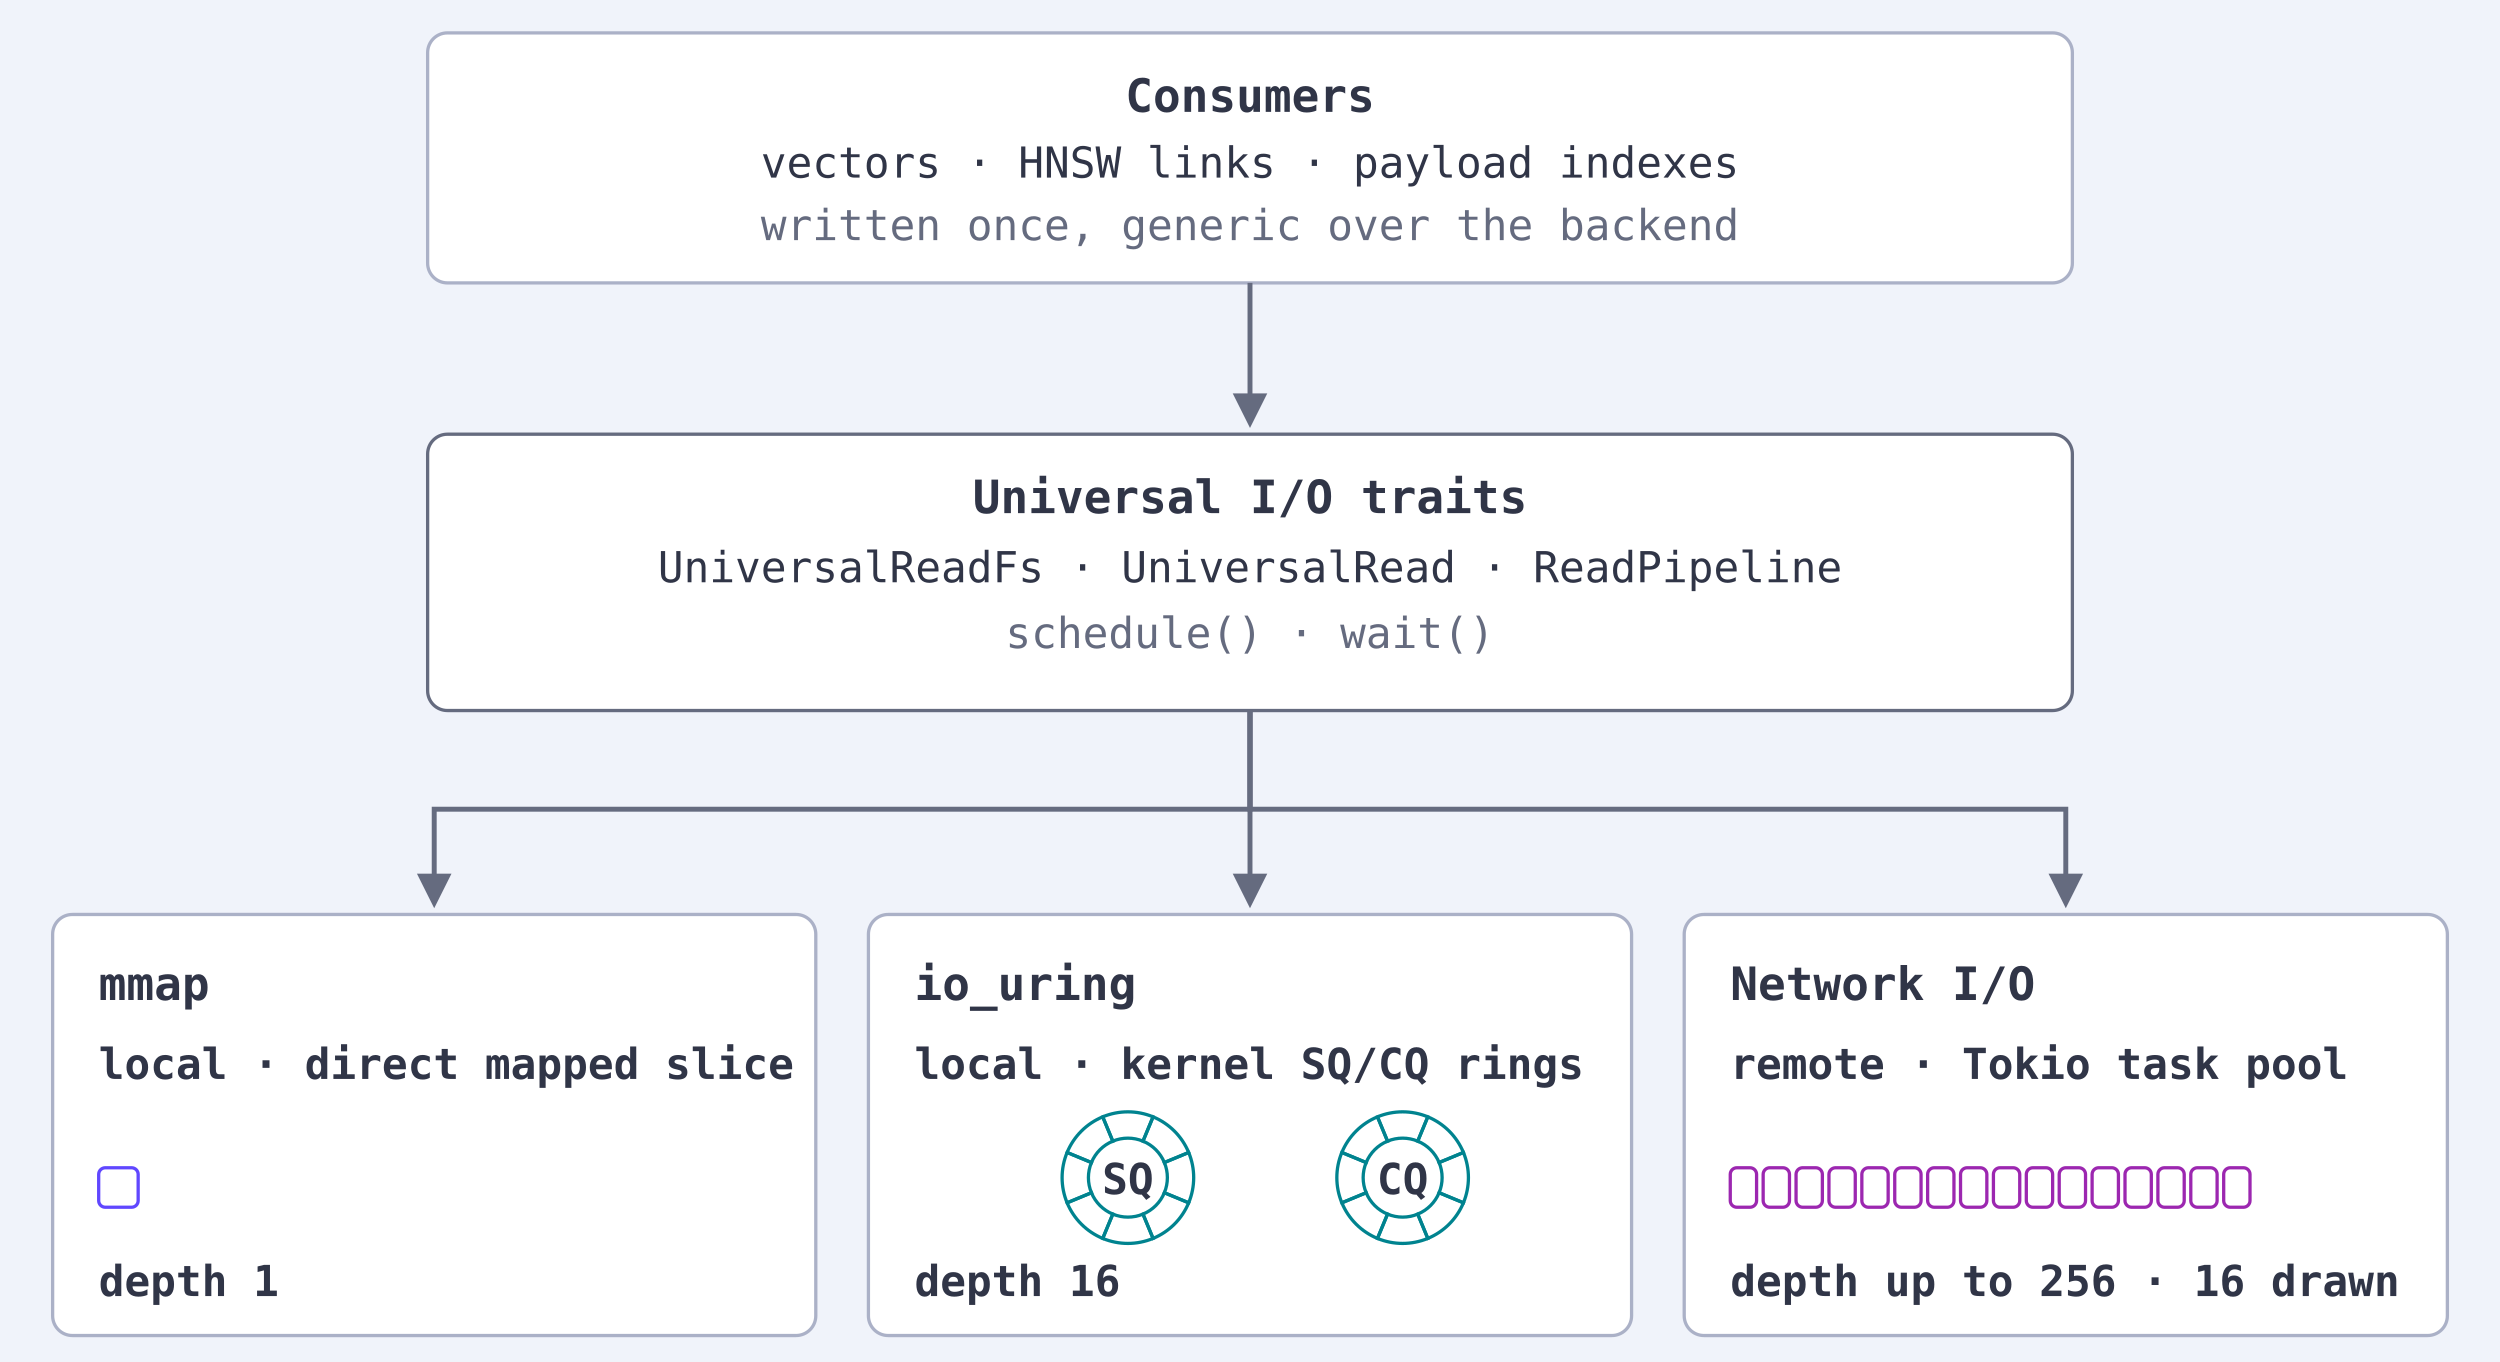
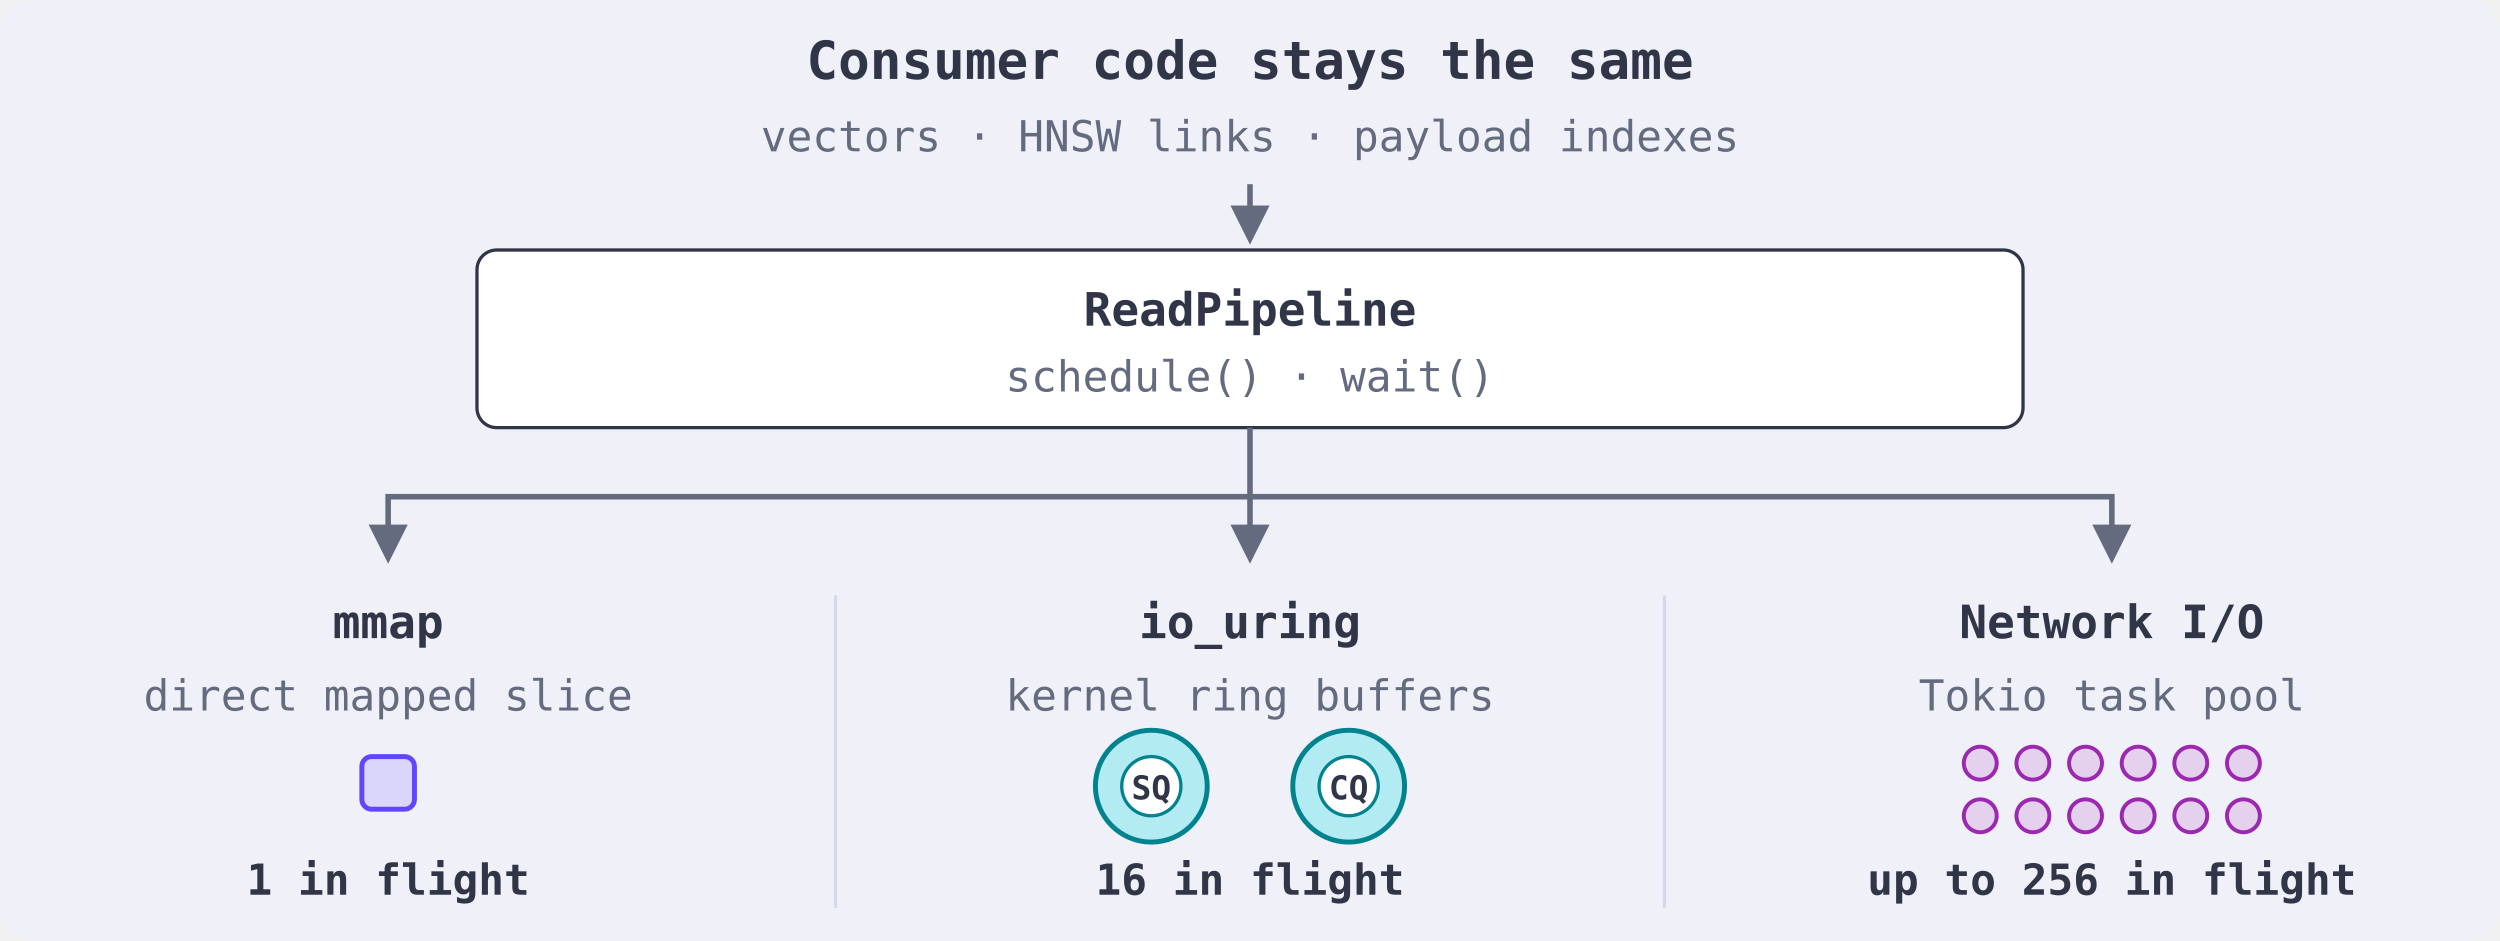
- <svg xmlns="http://www.w3.org/2000/svg" viewBox="0 0 760 414" role="img" aria-labelledby="t d" font-family="'Geist Mono',ui-monospace,SFMono-Regular,Menlo,Consolas,monospace">
+ <svg xmlns="http://www.w3.org/2000/svg" viewBox="0 0 760 286" role="img" aria-labelledby="d" font-family="'Geist Mono',ui-monospace,SFMono-Regular,Menlo,Consolas,monospace">
  <defs>
-     <marker id="ah" viewBox="0 0 10 10" refX="8" refY="5" markerWidth="7" markerHeight="7" orient="auto">
-       <path d="M0 0L10 5L0 10z" fill="#656b7f" />
+     <marker id="a" viewBox="0 0 10 10" refX="8" refY="5" markerWidth="7" markerHeight="7" orient="auto">
+       <path d="M0 0L10 5L0 10Z" fill="#656b7f" />
    </marker>
  </defs>
-   <rect width="760" height="414" fill="#f0f3fa" />
-   <rect x="130" y="10" width="500" height="76" rx="6" fill="#fff" stroke="#abb1c7" />
-   <text x="380" y="34" font-size="14" fill="#303547" text-anchor="middle" font-weight="600">Consumers</text>
-   <text x="380" y="54" font-size="13" fill="#303547" text-anchor="middle">vectors · HNSW links · payload indexes</text>
-   <text x="380" y="73" font-size="13" fill="#656b7f" text-anchor="middle">written once, generic over the backend</text>
-   <rect x="130" y="132" width="500" height="84" rx="6" fill="#fff" stroke="#656b7f" />
-   <text x="380" y="156" font-size="14" fill="#303547" text-anchor="middle" font-weight="600">Universal I/O traits</text>
-   <text x="380" y="177" font-size="13" fill="#303547" text-anchor="middle">UniversalReadFs · UniversalRead · ReadPipeline</text>
-   <text x="380" y="197" font-size="13" fill="#656b7f" text-anchor="middle">schedule() · wait()</text>
-   <path d="M380 86V128" fill="none" stroke="#656b7f" stroke-width="1.5" marker-end="url(#ah)" />
-   <path d="M380 216V246H132V274" fill="none" stroke="#656b7f" stroke-width="1.5" marker-end="url(#ah)" />
-   <path d="M380 216V274" fill="none" stroke="#656b7f" stroke-width="1.5" marker-end="url(#ah)" />
-   <path d="M380 216V246H628V274" fill="none" stroke="#656b7f" stroke-width="1.5" marker-end="url(#ah)" />
-   <rect x="16" y="278" width="232" height="128" rx="6" fill="#fff" stroke="#abb1c7" />
-   <text x="30" y="304" font-size="14" fill="#303547" font-weight="600">mmap</text>
-   <text x="30" y="328" font-size="13" fill="#303547" font-weight="600">local · direct mapped slice</text>
-   <rect x="30" y="355" width="12" height="12" rx="2" fill="none" stroke="#6047ff" />
-   <text x="30" y="394" font-size="13" fill="#303547" font-weight="600">depth 1</text>
-   <rect x="264" y="278" width="232" height="128" rx="6" fill="#fff" stroke="#abb1c7" />
-   <text x="278" y="304" font-size="14" fill="#303547" font-weight="600">io_uring</text>
-   <text x="278" y="328" font-size="13" fill="#303547" font-weight="600">local · kernel SQ/CQ rings</text>
-   <g fill="none" stroke="#00838f">
-     <path d="M335.23 339.52 A20 20 0 0 1 350.53 339.52 L347.47 346.91 A12 12 0 0 0 338.29 346.91 Z" />
-     <path d="M350.53 339.52 A20 20 0 0 1 361.36 350.35 L353.97 353.41 A12 12 0 0 0 347.47 346.91 Z" />
-     <path d="M361.36 350.35 A20 20 0 0 1 361.36 365.65 L353.97 362.59 A12 12 0 0 0 353.97 353.41 Z" />
-     <path d="M361.36 365.65 A20 20 0 0 1 350.53 376.48 L347.47 369.09 A12 12 0 0 0 353.97 362.59 Z" />
-     <path d="M350.53 376.48 A20 20 0 0 1 335.23 376.48 L338.29 369.09 A12 12 0 0 0 347.47 369.09 Z" />
-     <path d="M335.23 376.48 A20 20 0 0 1 324.40 365.65 L331.79 362.59 A12 12 0 0 0 338.29 369.09 Z" />
-     <path d="M324.40 365.65 A20 20 0 0 1 324.40 350.35 L331.79 353.41 A12 12 0 0 0 331.79 362.59 Z" />
-     <path d="M324.40 350.35 A20 20 0 0 1 335.23 339.52 L338.29 346.91 A12 12 0 0 0 331.79 353.41 Z" />
-     <path d="M418.75 339.52 A20 20 0 0 1 434.05 339.52 L430.99 346.91 A12 12 0 0 0 421.81 346.91 Z" />
-     <path d="M434.05 339.52 A20 20 0 0 1 444.88 350.35 L437.49 353.41 A12 12 0 0 0 430.99 346.91 Z" />
-     <path d="M444.88 350.35 A20 20 0 0 1 444.88 365.65 L437.49 362.59 A12 12 0 0 0 437.49 353.41 Z" />
-     <path d="M444.88 365.65 A20 20 0 0 1 434.05 376.48 L430.99 369.09 A12 12 0 0 0 437.49 362.59 Z" />
-     <path d="M434.05 376.48 A20 20 0 0 1 418.75 376.48 L421.81 369.09 A12 12 0 0 0 430.99 369.09 Z" />
-     <path d="M418.75 376.48 A20 20 0 0 1 407.92 365.65 L415.31 362.59 A12 12 0 0 0 421.81 369.09 Z" />
-     <path d="M407.92 365.65 A20 20 0 0 1 407.92 350.35 L415.31 353.41 A12 12 0 0 0 415.31 362.59 Z" />
-     <path d="M407.92 350.35 A20 20 0 0 1 418.75 339.52 L421.81 346.91 A12 12 0 0 0 415.31 353.41 Z" />
+   <rect width="760" height="286" rx="10" fill="#f0f1f8" />
+   <text x="380" y="24" text-anchor="middle" font-size="16" font-weight="600" fill="#303547">Consumer code stays the same</text>
+   <text x="380" y="46" text-anchor="middle" font-size="13" fill="#656b7f">vectors · HNSW links · payload indexes</text>
+   <path d="M380 56V72" fill="none" stroke="#656b7f" stroke-width="1.7" marker-end="url(#a)" />
+   <rect x="145" y="76" width="470" height="54" rx="6" fill="#fff" stroke="#303547" />
+   <text x="380" y="99" text-anchor="middle" font-size="14" font-weight="600" fill="#303547">ReadPipeline</text>
+   <text x="380" y="119" text-anchor="middle" font-size="13" fill="#656b7f">schedule() · wait()</text>
+   <g fill="none" stroke="#656b7f" stroke-width="1.7">
+     <path d="M380 130V151" />
+     <path d="M380 151H118V169" marker-end="url(#a)" />
+     <path d="M380 151V169" marker-end="url(#a)" />
+     <path d="M380 151H642V169" marker-end="url(#a)" />
  </g>
-   <text x="342.88" y="363" font-size="13" fill="#303547" text-anchor="middle" font-weight="600">SQ</text>
-   <text x="426.4" y="363" font-size="13" fill="#303547" text-anchor="middle" font-weight="600">CQ</text>
-   <text x="278" y="394" font-size="13" fill="#303547" font-weight="600">depth 16</text>
-   <rect x="512" y="278" width="232" height="128" rx="6" fill="#fff" stroke="#abb1c7" />
-   <text x="526" y="304" font-size="14" fill="#303547" font-weight="600">Network I/O</text>
-   <text x="526" y="328" font-size="13" fill="#303547" font-weight="600">remote · Tokio task pool</text>
-   <g fill="none" stroke="#9c27b0">
-     <rect x="526" y="355" width="8" height="12" rx="2" />
-     <rect x="536" y="355" width="8" height="12" rx="2" />
-     <rect x="546" y="355" width="8" height="12" rx="2" />
-     <rect x="556" y="355" width="8" height="12" rx="2" />
-     <rect x="566" y="355" width="8" height="12" rx="2" />
-     <rect x="576" y="355" width="8" height="12" rx="2" />
-     <rect x="586" y="355" width="8" height="12" rx="2" />
-     <rect x="596" y="355" width="8" height="12" rx="2" />
-     <rect x="606" y="355" width="8" height="12" rx="2" />
-     <rect x="616" y="355" width="8" height="12" rx="2" />
-     <rect x="626" y="355" width="8" height="12" rx="2" />
-     <rect x="636" y="355" width="8" height="12" rx="2" />
-     <rect x="646" y="355" width="8" height="12" rx="2" />
-     <rect x="656" y="355" width="8" height="12" rx="2" />
-     <rect x="666" y="355" width="8" height="12" rx="2" />
-     <rect x="676" y="355" width="8" height="12" rx="2" />
+   <line x1="254" y1="181" x2="254" y2="276" stroke="#d3d9eb" />
+   <line x1="506" y1="181" x2="506" y2="276" stroke="#d3d9eb" />
+   <text x="118" y="194" text-anchor="middle" font-size="14" font-weight="600" fill="#303547">mmap</text>
+   <text x="118" y="216" text-anchor="middle" font-size="13" fill="#656b7f">direct mapped slice</text>
+   <rect x="110" y="230" width="16" height="16" rx="3" fill="#6047ff" fill-opacity=".16" stroke="#6047ff" stroke-width="1.5" />
+   <text x="118" y="272" text-anchor="middle" font-size="13" font-weight="600" fill="#303547">1 in flight</text>
+   <text x="380" y="194" text-anchor="middle" font-size="14" font-weight="600" fill="#303547">io_uring</text>
+   <text x="380" y="216" text-anchor="middle" font-size="13" fill="#656b7f">kernel ring buffers</text>
+   <g transform="translate(350 239)">
+     <circle r="17" fill="#b2ebf2" stroke="#00838f" stroke-width="1.5" />
+     <circle r="9" fill="#fff" stroke="#00838f" />
+     <text y="4" text-anchor="middle" font-size="10" font-weight="600" fill="#303547">SQ</text>
  </g>
-   <text x="526" y="394" font-size="13" fill="#303547" font-weight="600">depth up to 256 · 16 drawn</text>
+   <g transform="translate(410 239)">
+     <circle r="17" fill="#b2ebf2" stroke="#00838f" stroke-width="1.5" />
+     <circle r="9" fill="#fff" stroke="#00838f" />
+     <text y="4" text-anchor="middle" font-size="10" font-weight="600" fill="#303547">CQ</text>
+   </g>
+   <text x="380" y="272" text-anchor="middle" font-size="13" font-weight="600" fill="#303547">16 in flight</text>
+   <text x="642" y="194" text-anchor="middle" font-size="14" font-weight="600" fill="#303547">Network I/O</text>
+   <text x="642" y="216" text-anchor="middle" font-size="13" fill="#656b7f">Tokio task pool</text>
+   <g fill="#9c27b0" fill-opacity=".16" stroke="#9c27b0" stroke-width="1.2">
+     <circle cx="602" cy="232" r="5" />
+     <circle cx="618" cy="232" r="5" />
+     <circle cx="634" cy="232" r="5" />
+     <circle cx="650" cy="232" r="5" />
+     <circle cx="666" cy="232" r="5" />
+     <circle cx="682" cy="232" r="5" />
+     <circle cx="602" cy="248" r="5" />
+     <circle cx="618" cy="248" r="5" />
+     <circle cx="634" cy="248" r="5" />
+     <circle cx="650" cy="248" r="5" />
+     <circle cx="666" cy="248" r="5" />
+     <circle cx="682" cy="248" r="5" />
+   </g>
+   <text x="642" y="272" text-anchor="middle" font-size="13" font-weight="600" fill="#303547">up to 256 in flight</text>
</svg>
